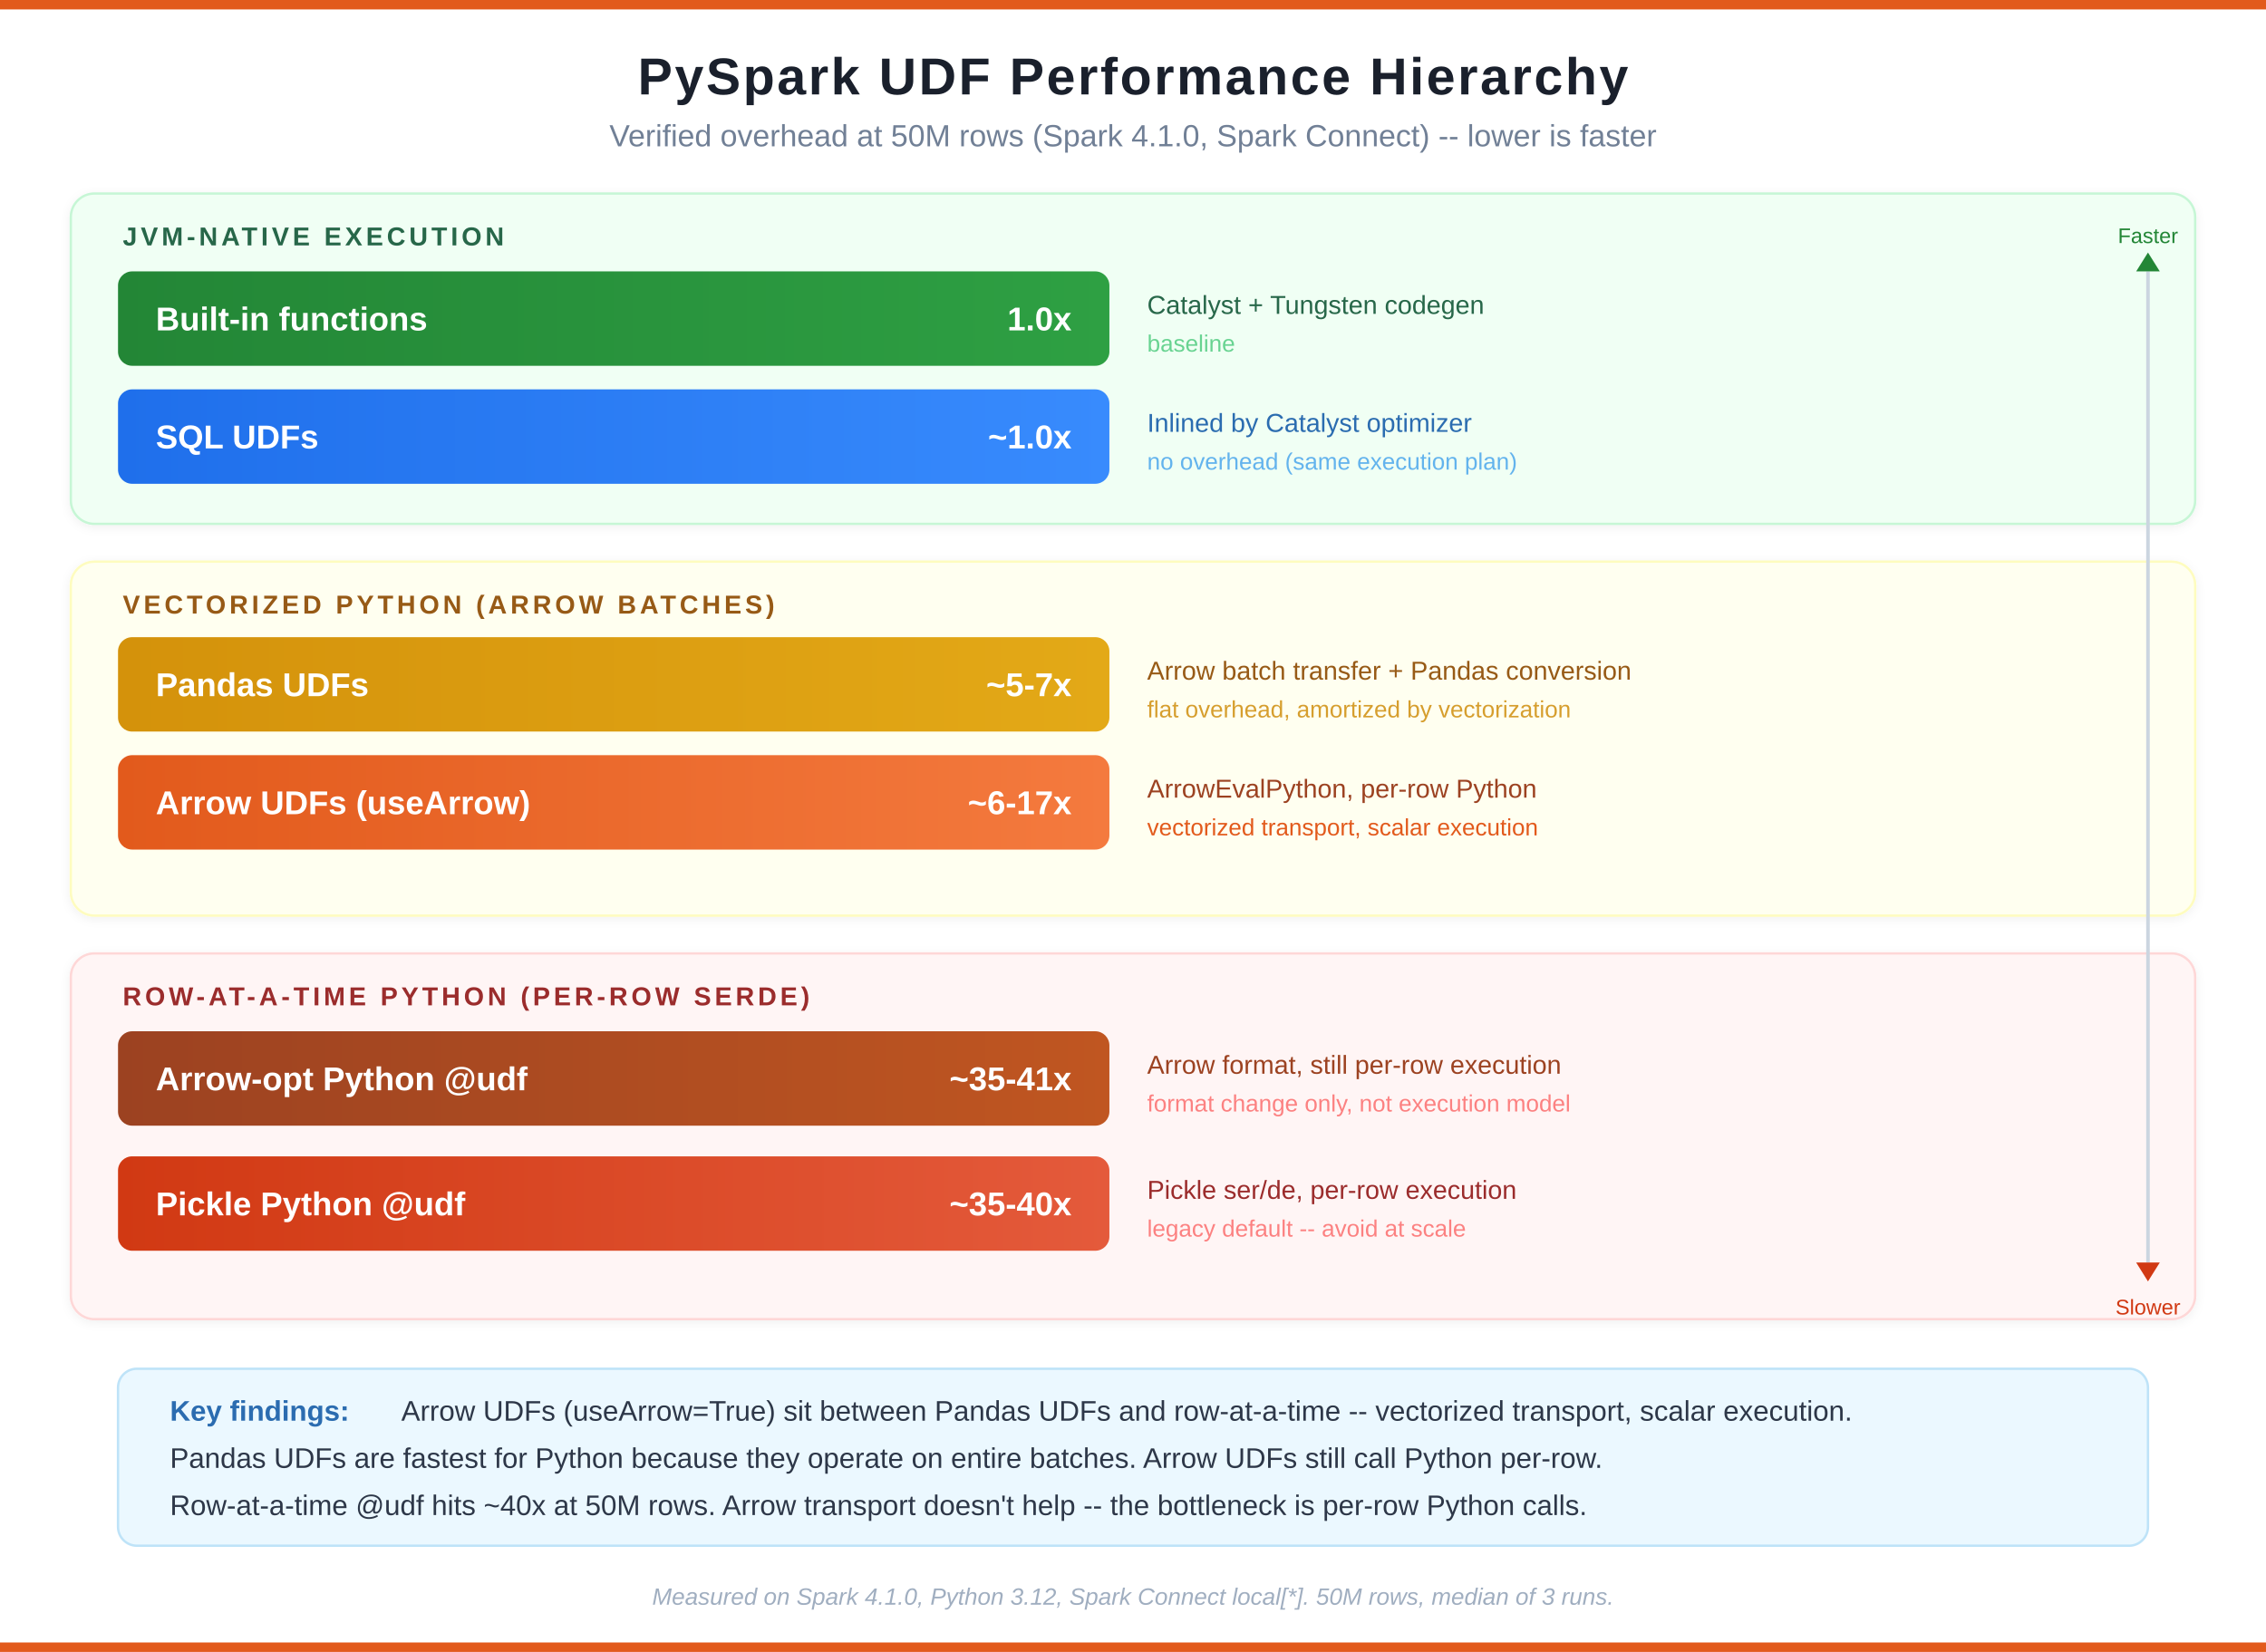
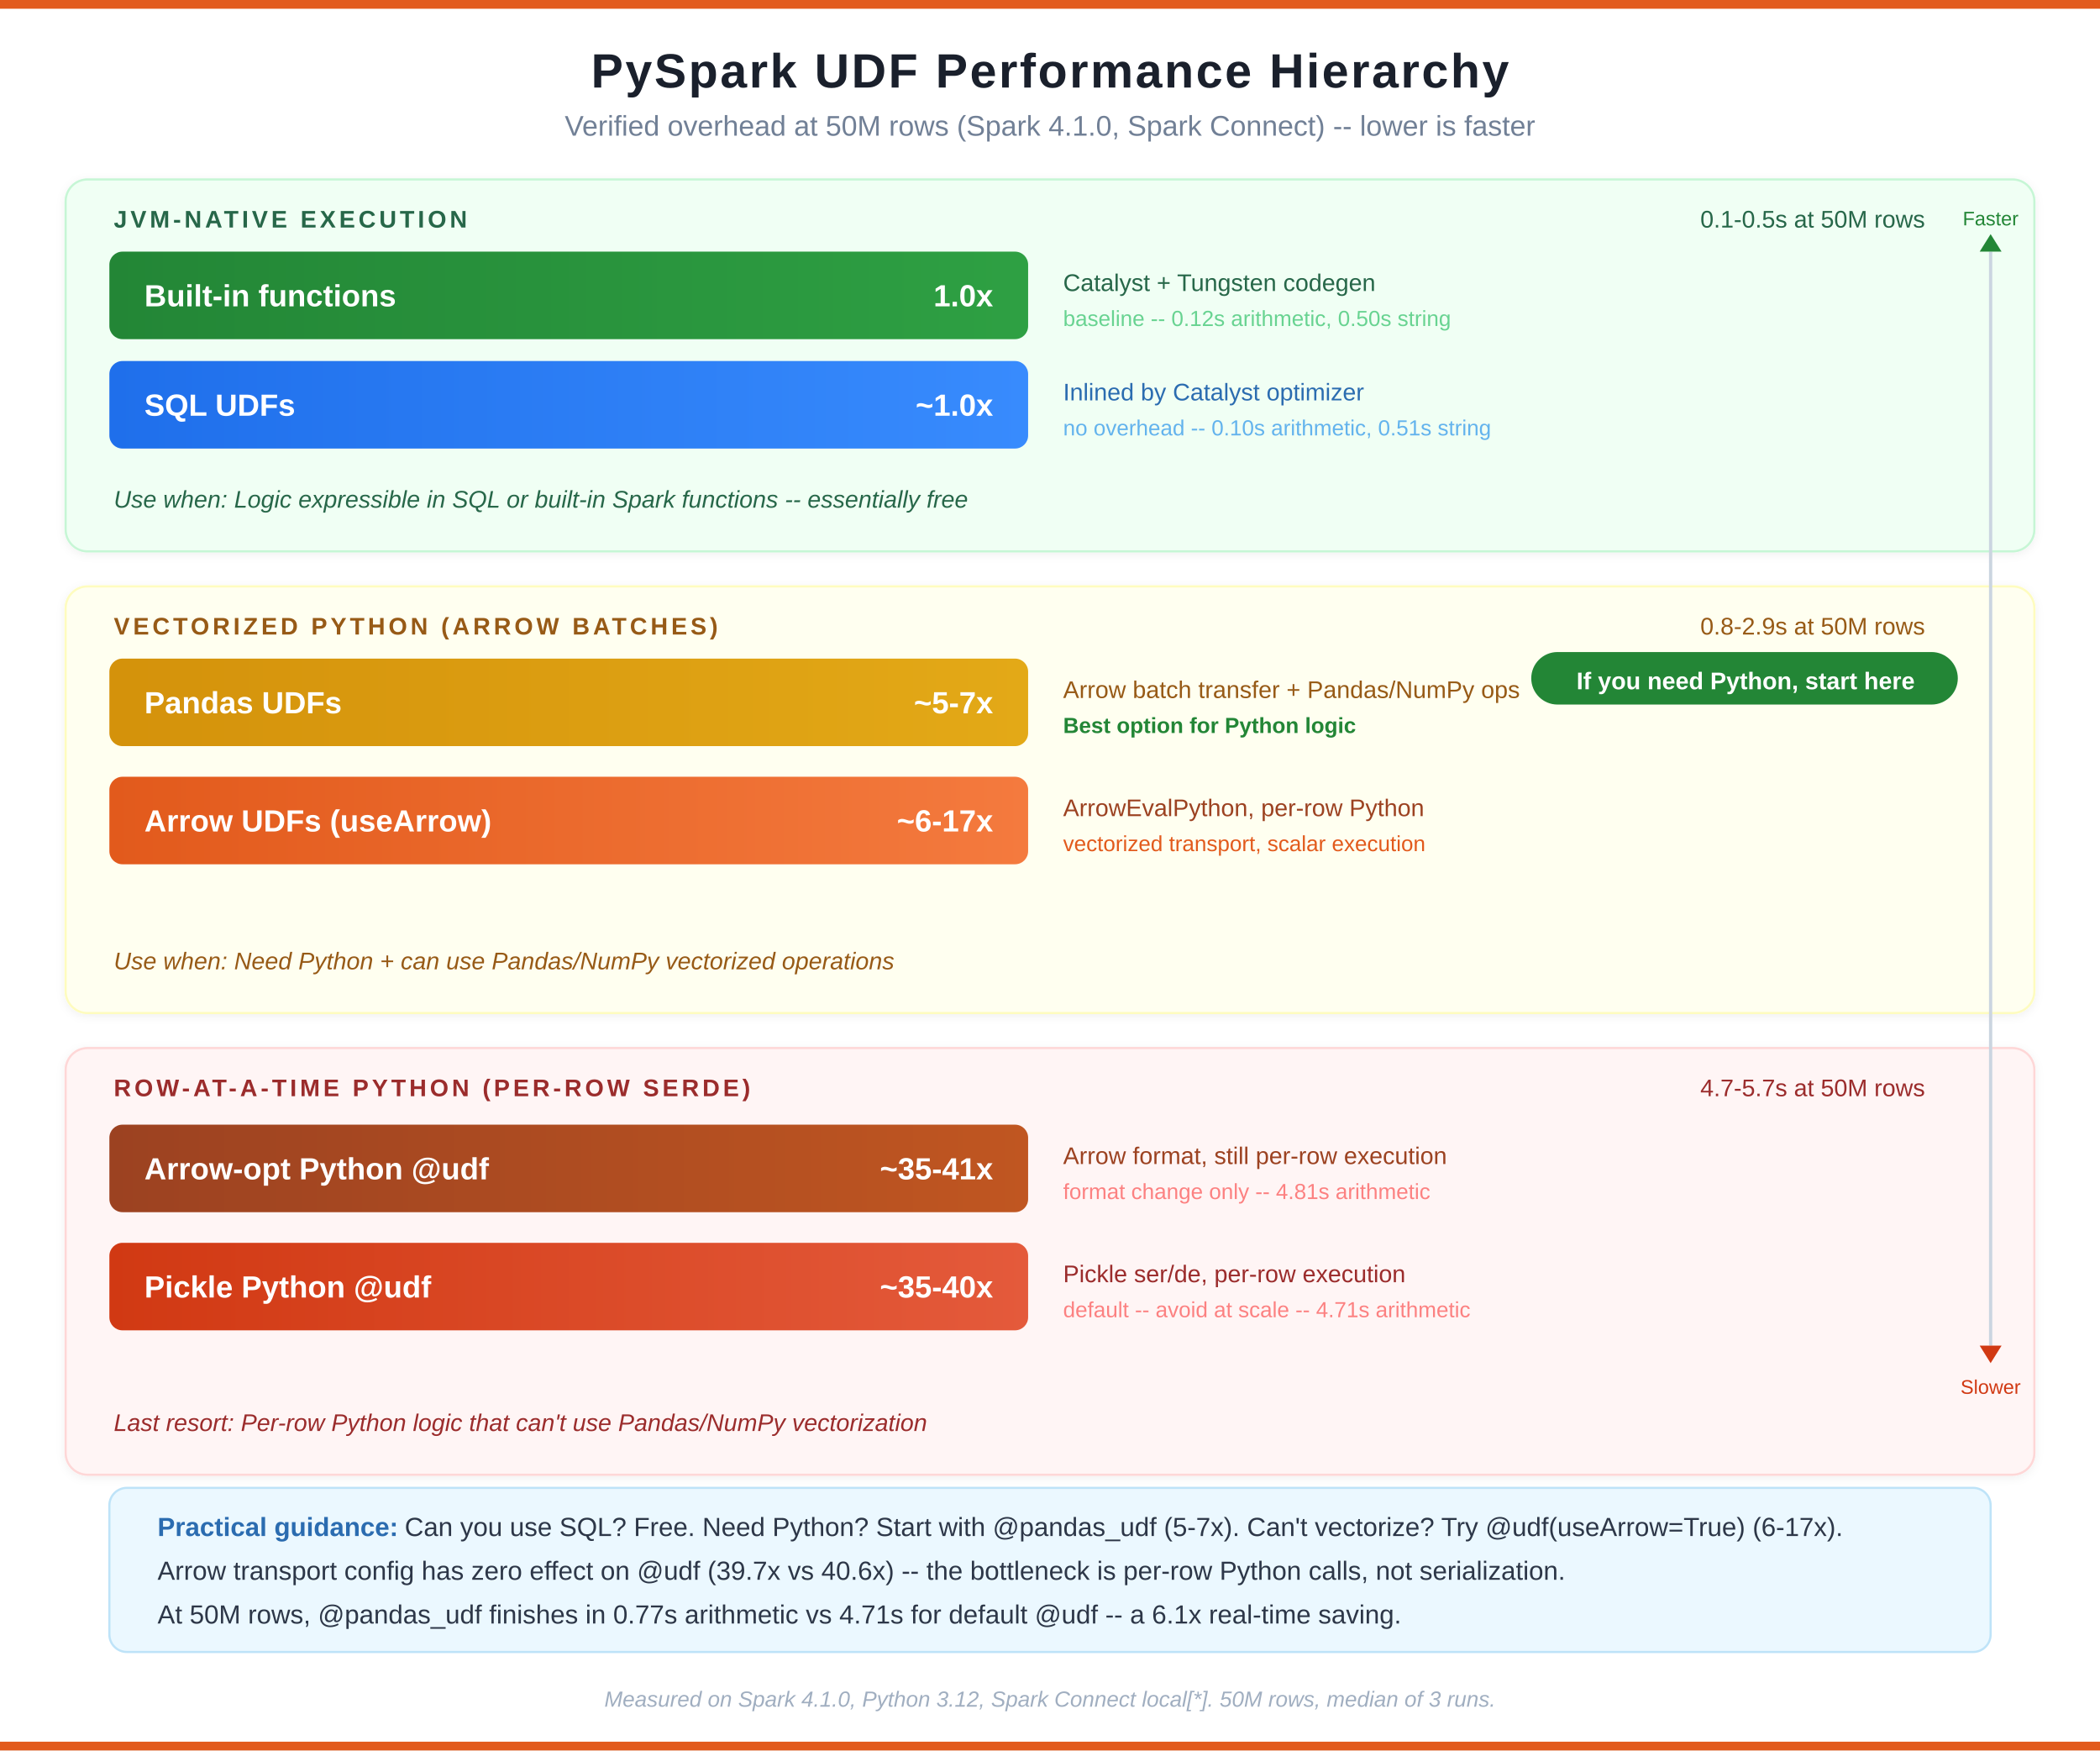
- <svg xmlns="http://www.w3.org/2000/svg" viewBox="0 0 960 700" font-family="'Segoe UI', Arial, Helvetica, sans-serif">
+ <svg xmlns="http://www.w3.org/2000/svg" viewBox="0 0 960 800" font-family="'Segoe UI', Arial, Helvetica, sans-serif">
  <defs>
    <linearGradient id="h-builtin" x1="0" x2="1" y1="0" y2="0">
      <stop offset="0%" stop-color="#238636" />
      <stop offset="100%" stop-color="#2ea043" />
    </linearGradient>
    <linearGradient id="h-sql" x1="0" x2="1" y1="0" y2="0">
      <stop offset="0%" stop-color="#1f6feb" />
      <stop offset="100%" stop-color="#388bfd" />
    </linearGradient>
    <linearGradient id="h-arrow" x1="0" x2="1" y1="0" y2="0">
      <stop offset="0%" stop-color="#E25A1C" />
      <stop offset="100%" stop-color="#F47A3E" />
    </linearGradient>
    <linearGradient id="h-pandas" x1="0" x2="1" y1="0" y2="0">
      <stop offset="0%" stop-color="#d4920b" />
      <stop offset="100%" stop-color="#e3a917" />
    </linearGradient>
    <linearGradient id="h-arrowopt" x1="0" x2="1" y1="0" y2="0">
      <stop offset="0%" stop-color="#9C4221" />
      <stop offset="100%" stop-color="#C05621" />
    </linearGradient>
    <linearGradient id="h-pickle" x1="0" x2="1" y1="0" y2="0">
      <stop offset="0%" stop-color="#D13913" />
      <stop offset="100%" stop-color="#E45A3B" />
    </linearGradient>
    <filter id="shadow">
      <feDropShadow dx="0" dy="1" stdDeviation="2" flood-opacity="0.06" />
    </filter>
  </defs>
-   <rect width="960" height="700" fill="#FFFFFF" />
+   <rect width="960" height="800" fill="#FFFFFF" />
  <rect x="0" y="0" width="960" height="4" fill="#E25A1C" />
  <text x="480" y="40" font-size="22" fill="#1A202C" text-anchor="middle" font-weight="bold" letter-spacing="1">PySpark UDF Performance Hierarchy</text>
  <text x="480" y="62" font-size="13" fill="#718096" text-anchor="middle">Verified overhead at 50M rows (Spark 4.1.0, Spark Connect) -- lower is faster</text>
-   <rect x="30" y="82" width="900" height="140" rx="10" fill="#F0FFF4" stroke="#C6F6D5" filter="url(#shadow)" />
+   <rect x="30" y="82" width="900" height="170" rx="10" fill="#F0FFF4" stroke="#C6F6D5" filter="url(#shadow)" />
  <text x="52" y="104" font-size="11" fill="#276749" font-weight="bold" letter-spacing="1.5">JVM-NATIVE EXECUTION</text>
+   <text x="880" y="104" font-size="11" fill="#276749" text-anchor="end">0.1-0.5s at 50M rows</text>
  <g transform="translate(50, 115)">
    <rect x="0" y="0" width="420" height="40" rx="6" fill="url(#h-builtin)" />
    <text x="16" y="25" font-size="14" fill="#FFFFFF" font-weight="bold">Built-in functions</text>
    <text x="404" y="25" font-size="14" fill="#FFFFFF" text-anchor="end" font-weight="bold">1.0x</text>
    <text x="436" y="18" font-size="11" fill="#276749">Catalyst + Tungsten codegen</text>
-     <text x="436" y="34" font-size="10" fill="#68D391">baseline</text>
+     <text x="436" y="34" font-size="10" fill="#68D391">baseline -- 0.12s arithmetic, 0.50s string</text>
  </g>
  <g transform="translate(50, 165)">
    <rect x="0" y="0" width="420" height="40" rx="6" fill="url(#h-sql)" />
    <text x="16" y="25" font-size="14" fill="#FFFFFF" font-weight="bold">SQL UDFs</text>
    <text x="404" y="25" font-size="14" fill="#FFFFFF" text-anchor="end" font-weight="bold">~1.0x</text>
    <text x="436" y="18" font-size="11" fill="#2B6CB0">Inlined by Catalyst optimizer</text>
-     <text x="436" y="34" font-size="10" fill="#63B3ED">no overhead (same execution plan)</text>
+     <text x="436" y="34" font-size="10" fill="#63B3ED">no overhead -- 0.10s arithmetic, 0.51s string</text>
  </g>
-   <rect x="30" y="238" width="900" height="150" rx="10" fill="#FFFFF0" stroke="#FEFCBF" filter="url(#shadow)" />
-   <text x="52" y="260" font-size="11" fill="#975A16" font-weight="bold" letter-spacing="1.5">VECTORIZED PYTHON (ARROW BATCHES)</text>
-   <g transform="translate(50, 270)">
+   <text x="52" y="232" font-size="11" fill="#276749" font-style="italic">Use when: Logic expressible in SQL or built-in Spark functions -- essentially free</text>
+   <rect x="30" y="268" width="900" height="195" rx="10" fill="#FFFFF0" stroke="#FEFCBF" filter="url(#shadow)" />
+   <text x="52" y="290" font-size="11" fill="#975A16" font-weight="bold" letter-spacing="1.5">VECTORIZED PYTHON (ARROW BATCHES)</text>
+   <text x="880" y="290" font-size="11" fill="#975A16" text-anchor="end">0.8-2.9s at 50M rows</text>
+   <g transform="translate(50, 301)">
    <rect x="0" y="0" width="420" height="40" rx="6" fill="url(#h-pandas)" />
    <text x="16" y="25" font-size="14" fill="#FFFFFF" font-weight="bold">Pandas UDFs</text>
    <text x="404" y="25" font-size="14" fill="#FFFFFF" text-anchor="end" font-weight="bold">~5-7x</text>
-     <text x="436" y="18" font-size="11" fill="#975A16">Arrow batch transfer + Pandas conversion</text>
-     <text x="436" y="34" font-size="10" fill="#D69E2E">flat overhead, amortized by vectorization</text>
+     <text x="436" y="18" font-size="11" fill="#975A16">Arrow batch transfer + Pandas/NumPy ops</text>
+     <text x="436" y="34" font-size="10" fill="#238636" font-weight="bold">Best option for Python logic</text>
  </g>
-   <g transform="translate(50, 320)">
+   <g transform="translate(50, 355)">
    <rect x="0" y="0" width="420" height="40" rx="6" fill="url(#h-arrow)" />
    <text x="16" y="25" font-size="14" fill="#FFFFFF" font-weight="bold">Arrow UDFs (useArrow)</text>
    <text x="404" y="25" font-size="14" fill="#FFFFFF" text-anchor="end" font-weight="bold">~6-17x</text>
    <text x="436" y="18" font-size="11" fill="#9C4221">ArrowEvalPython, per-row Python</text>
    <text x="436" y="34" font-size="10" fill="#E25A1C">vectorized transport, scalar execution</text>
  </g>
-   <rect x="30" y="404" width="900" height="155" rx="10" fill="#FFF5F5" stroke="#FED7D7" filter="url(#shadow)" />
-   <text x="52" y="426" font-size="11" fill="#9B2C2C" font-weight="bold" letter-spacing="1.5">ROW-AT-A-TIME PYTHON (PER-ROW SERDE)</text>
-   <g transform="translate(50, 437)">
+   <rect x="700" y="298" width="195" height="24" rx="12" fill="#238636" />
+   <text x="798" y="315" font-size="11" fill="#FFFFFF" text-anchor="middle" font-weight="bold">If you need Python, start here</text>
+   <text x="52" y="443" font-size="11" fill="#975A16" font-style="italic">Use when: Need Python + can use Pandas/NumPy vectorized operations</text>
+   <rect x="30" y="479" width="900" height="195" rx="10" fill="#FFF5F5" stroke="#FED7D7" filter="url(#shadow)" />
+   <text x="52" y="501" font-size="11" fill="#9B2C2C" font-weight="bold" letter-spacing="1.5">ROW-AT-A-TIME PYTHON (PER-ROW SERDE)</text>
+   <text x="880" y="501" font-size="11" fill="#9B2C2C" text-anchor="end">4.7-5.7s at 50M rows</text>
+   <g transform="translate(50, 514)">
    <rect x="0" y="0" width="420" height="40" rx="6" fill="url(#h-arrowopt)" />
    <text x="16" y="25" font-size="14" fill="#FFFFFF" font-weight="bold">Arrow-opt Python @udf</text>
    <text x="404" y="25" font-size="14" fill="#FFFFFF" text-anchor="end" font-weight="bold">~35-41x</text>
    <text x="436" y="18" font-size="11" fill="#9C4221">Arrow format, still per-row execution</text>
-     <text x="436" y="34" font-size="10" fill="#FC8181">format change only, not execution model</text>
+     <text x="436" y="34" font-size="10" fill="#FC8181">format change only -- 4.81s arithmetic</text>
  </g>
-   <g transform="translate(50, 490)">
+   <g transform="translate(50, 568)">
    <rect x="0" y="0" width="420" height="40" rx="6" fill="url(#h-pickle)" />
    <text x="16" y="25" font-size="14" fill="#FFFFFF" font-weight="bold">Pickle Python @udf</text>
    <text x="404" y="25" font-size="14" fill="#FFFFFF" text-anchor="end" font-weight="bold">~35-40x</text>
    <text x="436" y="18" font-size="11" fill="#9B2C2C">Pickle ser/de, per-row execution</text>
-     <text x="436" y="34" font-size="10" fill="#FC8181">legacy default -- avoid at scale</text>
+     <text x="436" y="34" font-size="10" fill="#FC8181">default -- avoid at scale -- 4.71s arithmetic</text>
  </g>
-   <rect x="50" y="580" width="860" height="75" rx="8" fill="#EBF8FF" stroke="#BEE3F8" />
-   <text x="72" y="602" font-size="12" fill="#2B6CB0" font-weight="bold">Key findings:</text>
-   <text x="170" y="602" font-size="12" fill="#2D3748">Arrow UDFs (useArrow=True) sit between Pandas UDFs and row-at-a-time -- vectorized transport, scalar execution.</text>
-   <text x="72" y="622" font-size="12" fill="#2D3748">Pandas UDFs are fastest for Python because they operate on entire batches. Arrow UDFs still call Python per-row.</text>
-   <text x="72" y="642" font-size="12" fill="#2D3748">Row-at-a-time @udf hits ~40x at 50M rows. Arrow transport doesn't help -- the bottleneck is per-row Python calls.</text>
+   <text x="52" y="654" font-size="11" fill="#9B2C2C" font-style="italic">Last resort: Per-row Python logic that can't use Pandas/NumPy vectorization</text>
+   <rect x="50" y="680" width="860" height="75" rx="8" fill="#EBF8FF" stroke="#BEE3F8" />
+   <text x="72" y="702" font-size="12" fill="#2B6CB0" font-weight="bold">Practical guidance:</text>
+   <text x="185" y="702" font-size="12" fill="#2D3748">Can you use SQL? Free. Need Python? Start with @pandas_udf (5-7x). Can't vectorize? Try @udf(useArrow=True) (6-17x).</text>
+   <text x="72" y="722" font-size="12" fill="#2D3748">Arrow transport config has zero effect on @udf (39.7x vs 40.6x) -- the bottleneck is per-row Python calls, not serialization.</text>
+   <text x="72" y="742" font-size="12" fill="#2D3748">At 50M rows, @pandas_udf finishes in 0.77s arithmetic vs 4.71s for default @udf -- a 6.1x real-time saving.</text>
  <g transform="translate(910, 115)">
-     <line x1="0" y1="0" x2="0" y2="420" stroke="#CBD5E0" stroke-width="1.5" />
+     <line x1="0" y1="0" x2="0" y2="500" stroke="#CBD5E0" stroke-width="1.5" />
    <polygon points="-5,0 5,0 0,-8" fill="#238636" />
    <text x="0" y="-12" font-size="9" fill="#238636" text-anchor="middle">Faster</text>
-     <polygon points="-5,420 5,420 0,428" fill="#D13913" />
-     <text x="0" y="442" font-size="9" fill="#D13913" text-anchor="middle">Slower</text>
+     <polygon points="-5,500 5,500 0,508" fill="#D13913" />
+     <text x="0" y="522" font-size="9" fill="#D13913" text-anchor="middle">Slower</text>
  </g>
-   <text x="480" y="680" font-size="10" fill="#A0AEC0" text-anchor="middle" font-style="italic">Measured on Spark 4.1.0, Python 3.12, Spark Connect local[*]. 50M rows, median of 3 runs.</text>
-   <rect x="0" y="696" width="960" height="4" fill="#E25A1C" />
+   <text x="480" y="780" font-size="10" fill="#A0AEC0" text-anchor="middle" font-style="italic">Measured on Spark 4.1.0, Python 3.12, Spark Connect local[*]. 50M rows, median of 3 runs.</text>
+   <rect x="0" y="796" width="960" height="4" fill="#E25A1C" />
</svg>
